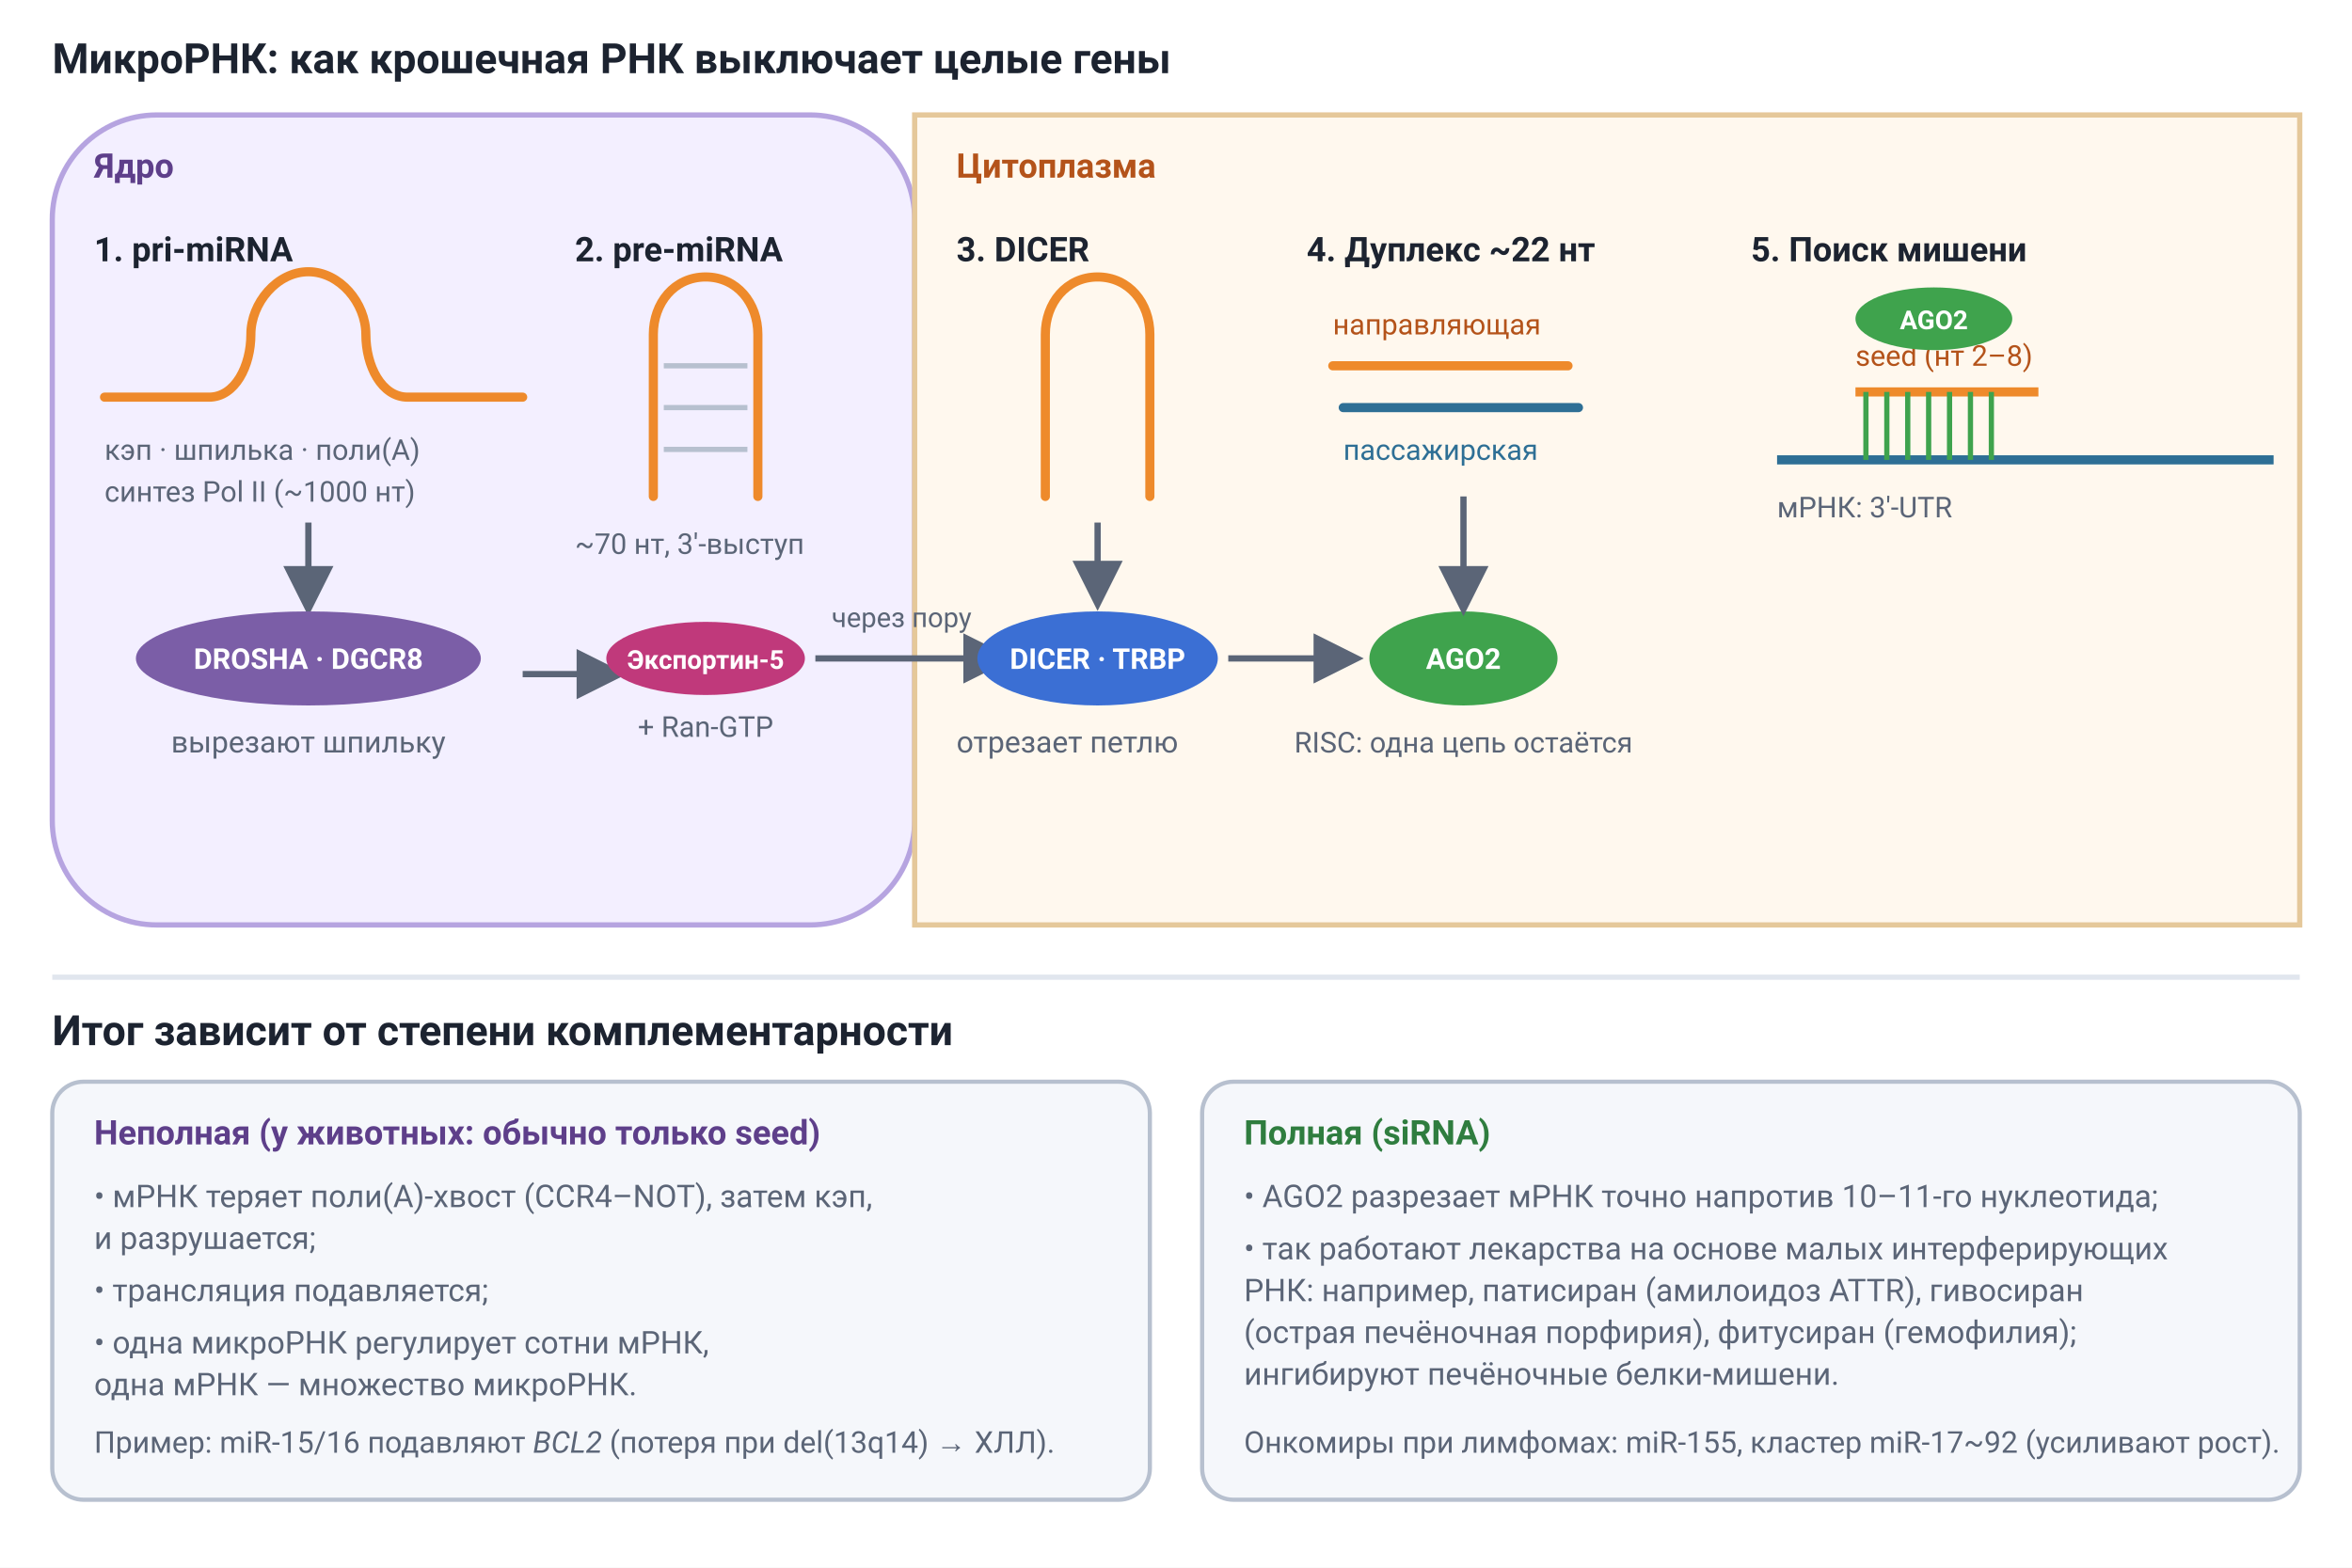
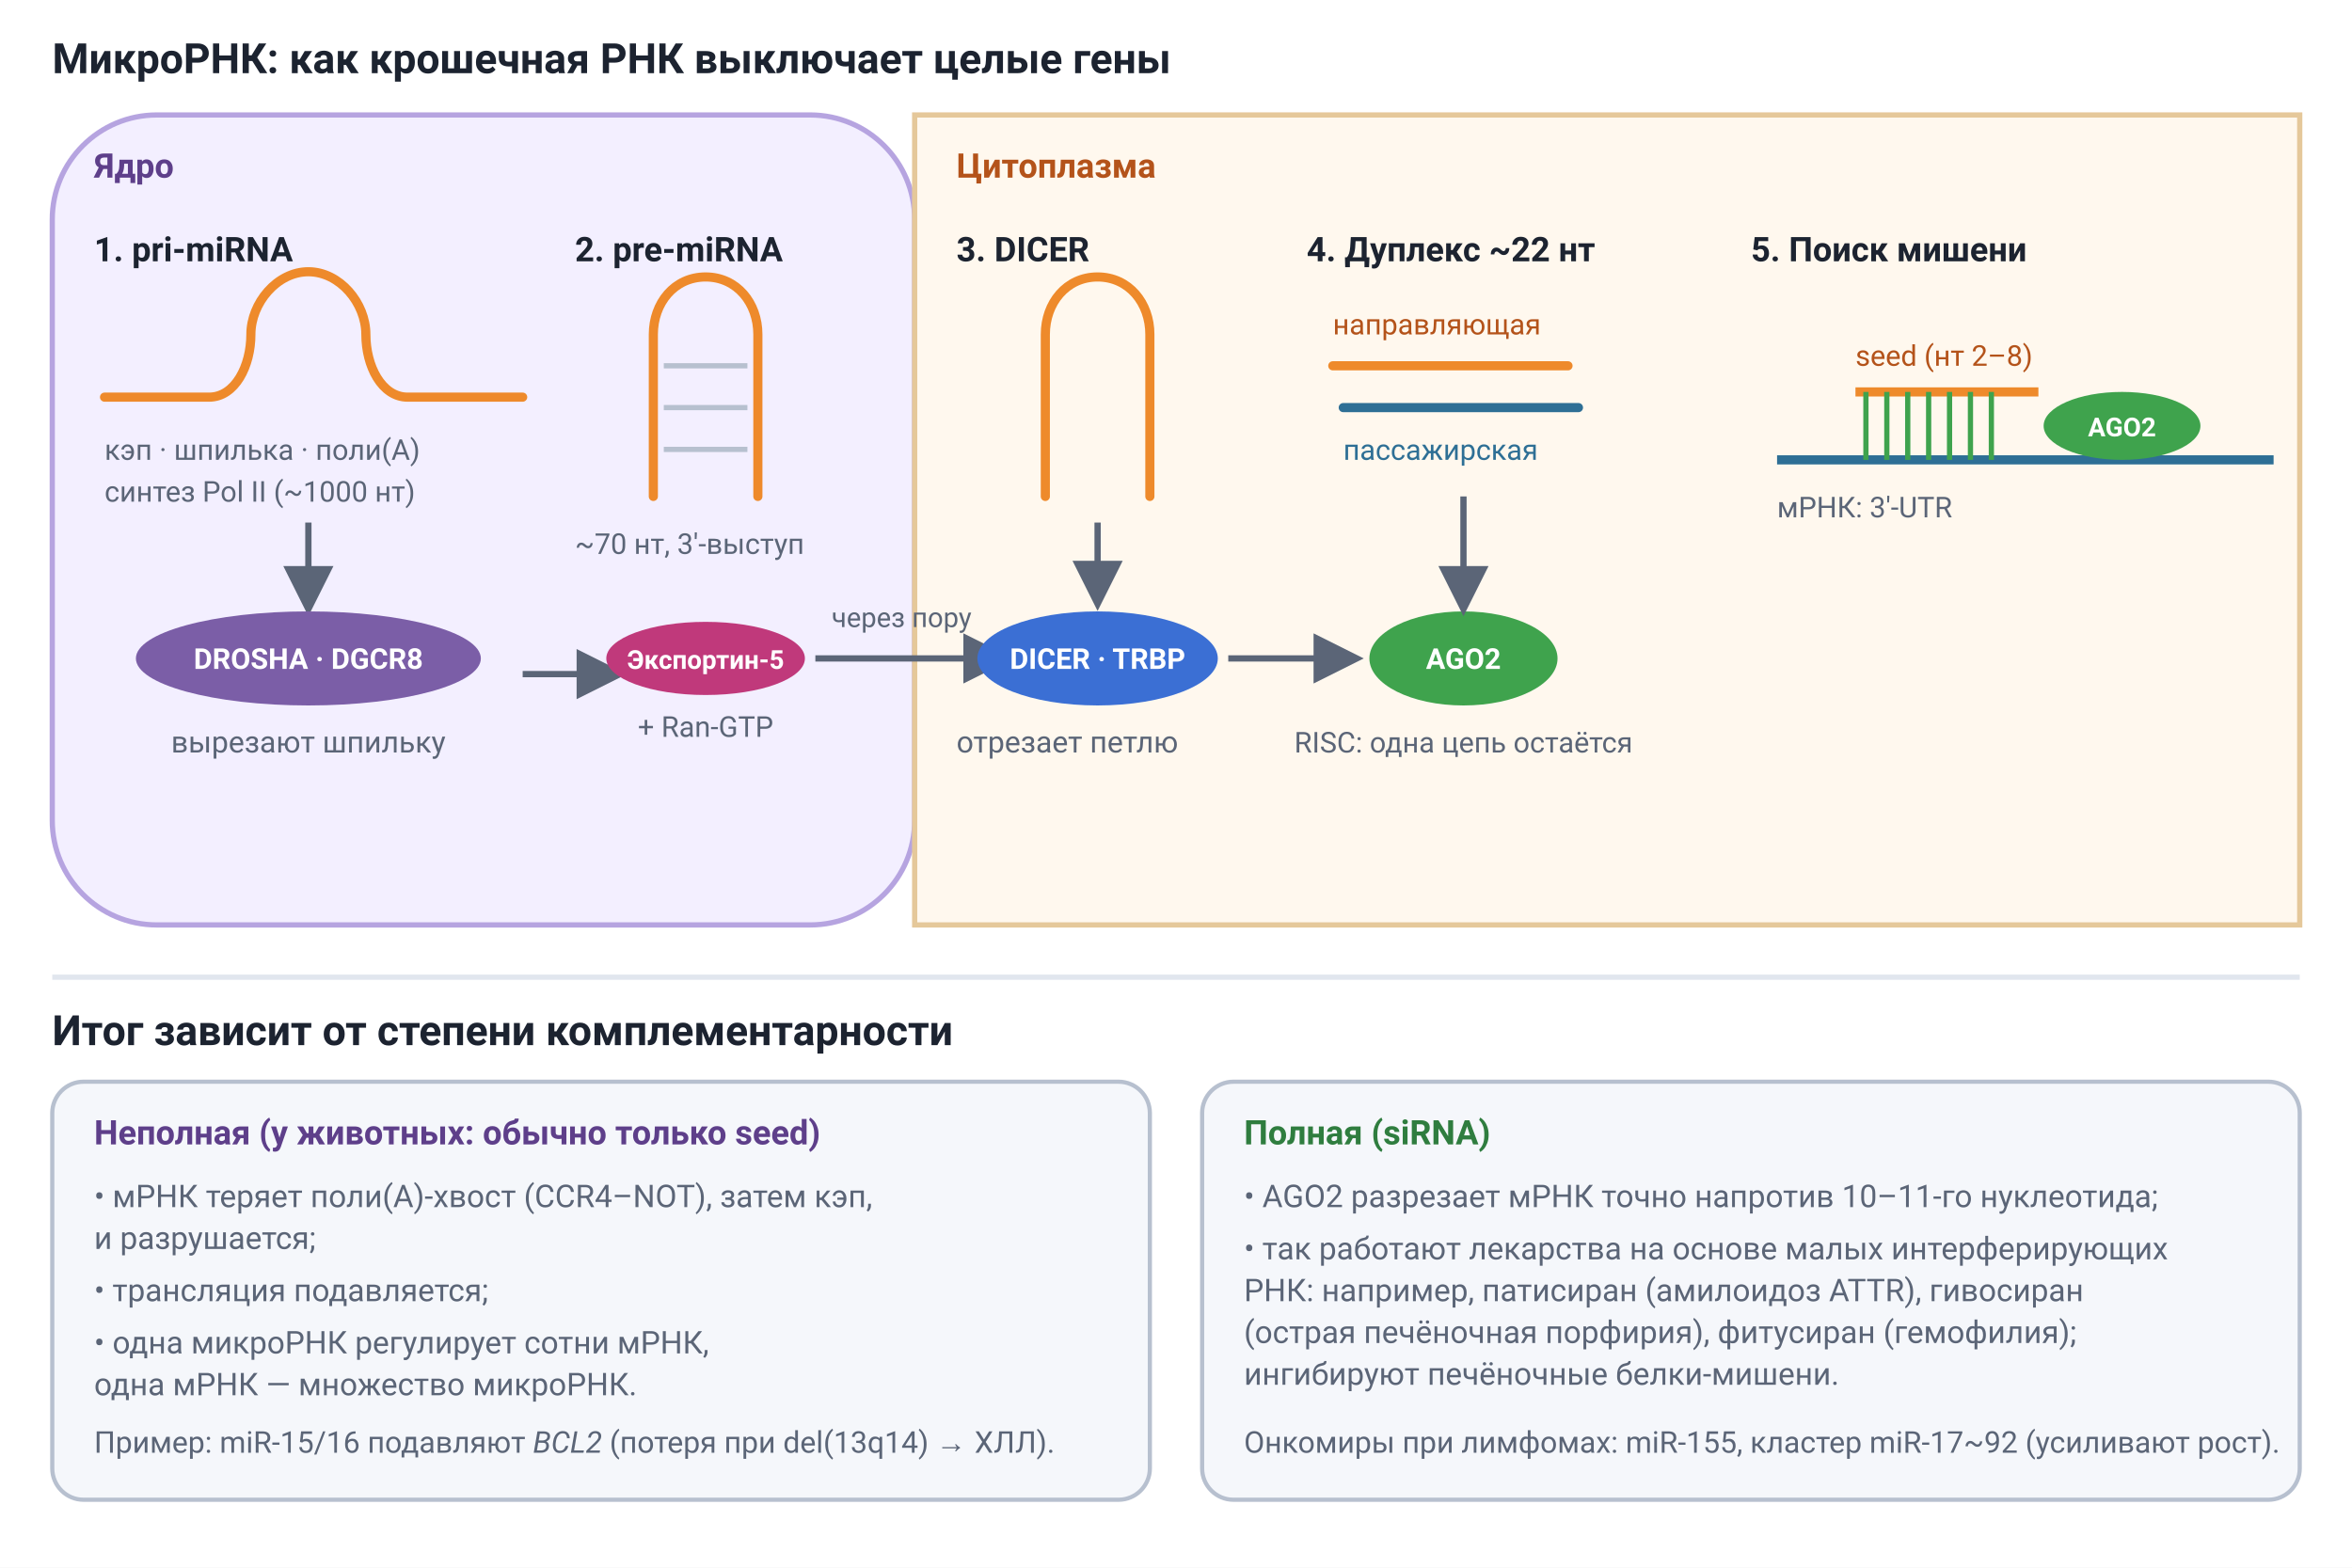
<svg xmlns="http://www.w3.org/2000/svg" viewBox="0 0 900 600" role="img" aria-labelledby="t d">
  <style>
    text { font-family: system-ui, "Segoe UI", Roboto, Arial, sans-serif; fill: #1c2330; }
    .h { font-size: 16px; font-weight: 700; }
    .b { font-size: 13px; font-weight: 700; }
    .s { font-size: 12px; fill: #5b6577; }
    .w { font-size: 10.5px; font-weight: 700; fill: #fff; text-anchor: middle; }
    .ar { stroke: #5b6577; stroke-width: 2.4; fill: none; }
    .rna { stroke: #ee8a2b; stroke-width: 3.5; fill: none; stroke-linecap: round; }
    .rna2 { stroke: #2e6f95; stroke-width: 3.5; fill: none; stroke-linecap: round; }
  </style>
  <defs>
    <marker id="ar" viewBox="0 0 10 10" refX="8" refY="5" markerWidth="8" markerHeight="8" orient="auto">
      <path d="M0 0 L10 5 L0 10 z" fill="#5b6577" />
    </marker>
  </defs>
  <rect width="900" height="600" fill="#ffffff" />
  <text class="h" x="20" y="28">МикроРНК: как крошечная РНК выключает целые гены</text>
  <rect x="20" y="44" width="330" height="310" rx="40" fill="#f3efff" stroke="#b6a4e0" stroke-width="2" />
  <text class="b" x="36" y="68" style="fill:#5e3f8a">Ядро</text>
  <rect x="350" y="44" width="530" height="310" rx="0" fill="#fff8ee" stroke="#e5c89a" stroke-width="2" />
  <text class="b" x="366" y="68" style="fill:#b4531a">Цитоплазма</text>
  <text class="b" x="36" y="100">1. pri-miRNA</text>
  <path class="rna" d="M40 152 H80 C90 152 96 140 96 128 C96 116 106 104 118 104 C130 104 140 116 140 128 C140 140 146 152 156 152 H200" />
  <text class="s" x="40" y="176" style="font-size:11px">кэп · шпилька · поли(А)</text>
  <text class="s" x="40" y="192" style="font-size:11px">синтез Pol II (~1000 нт)</text>
  <path class="ar" d="M118 200 V232" marker-end="url(#ar)" />
  <ellipse cx="118" cy="252" rx="66" ry="18" fill="#7b5ea7" />
  <text class="w" x="118" y="256" style="font-size:11px">DROSHA · DGCR8</text>
  <text class="s" x="118" y="288" text-anchor="middle" style="font-size:11.5px">вырезают шпильку</text>
  <path class="ar" d="M200 258 H236" marker-end="url(#ar)" />
  <text class="b" x="220" y="100">2. pre-miRNA</text>
  <path class="rna" d="M250 128 C250 116 258 106 270 106 C282 106 290 116 290 128 V190 M250 128 V190" />
  <path d="M254 140 h32 M254 156 h32 M254 172 h32" stroke="#b7c0cf" stroke-width="2" fill="none" />
  <text class="s" x="220" y="212" style="font-size:11px">~70 нт, 3'-выступ</text>
  <ellipse cx="270" cy="252" rx="38" ry="14" fill="#c0397b" />
  <text class="w" x="270" y="256" style="font-size:10px">Экспортин-5</text>
  <text class="s" x="270" y="282" text-anchor="middle" style="font-size:11px">+ Ran-GTP</text>
  <path class="ar" d="M312 252 H384" marker-end="url(#ar)" />
  <text class="s" x="345" y="240" text-anchor="middle" style="font-size:10.5px">через пору</text>
  <text class="b" x="366" y="100">3. DICER</text>
  <path class="rna" d="M400 128 C400 116 408 106 420 106 C432 106 440 116 440 128 V190 M400 128 V190" />
  <ellipse cx="420" cy="252" rx="46" ry="18" fill="#3b6fd4" />
  <text class="w" x="420" y="256" style="font-size:11px">DICER · TRBP</text>
  <path class="ar" d="M420 200 V230" marker-end="url(#ar)" />
  <text class="s" x="366" y="288" style="font-size:11.5px">отрезает петлю</text>
  <path class="ar" d="M470 252 H518" marker-end="url(#ar)" />
  <text class="b" x="500" y="100">4. Дуплекс ~22 нт</text>
  <line class="rna" x1="510" y1="140" x2="600" y2="140" />
  <line class="rna2" x1="514" y1="156" x2="604" y2="156" />
  <text class="s" x="510" y="128" style="font-size:11px;fill:#b4531a">направляющая</text>
  <text class="s" x="514" y="176" style="font-size:11px;fill:#2e6f95">пассажирская</text>
  <ellipse cx="560" cy="252" rx="36" ry="18" fill="#3fa34d" />
  <text class="w" x="560" y="256" style="font-size:11px">AGO2</text>
  <text class="s" x="560" y="288" text-anchor="middle" style="font-size:11px">RISC: одна цепь остаётся</text>
  <path class="ar" d="M560 190 V232" marker-end="url(#ar)" />
  <text class="b" x="670" y="100">5. Поиск мишени</text>
  <line x1="680" y1="176" x2="870" y2="176" stroke="#2e6f95" stroke-width="3.5" />
  <text class="s" x="680" y="198" style="font-size:11px">мРНК: 3'-UTR</text>
  <line x1="710" y1="150" x2="780" y2="150" stroke="#ee8a2b" stroke-width="3.5" />
  <g stroke="#3fa34d" stroke-width="2">
    <path d="M714 150 V176 M722 150 V176 M730 150 V176 M738 150 V176 M746 150 V176 M754 150 V176 M762 150 V176" />
  </g>
  <text class="s" x="710" y="140" style="font-size:11px;fill:#b4531a">seed (нт 2–8)</text>
-   <ellipse cx="740" cy="122" rx="30" ry="12" fill="#3fa34d" />
-   <text class="w" x="740" y="126" style="font-size:10px">AGO2</text>
+   <ellipse cx="812" cy="163" rx="30" ry="13" fill="#3fa34d" />
+   <text class="w" x="812" y="167" style="font-size:10px">AGO2</text>
  <line x1="20" y1="374" x2="880" y2="374" stroke="#e1e6ee" stroke-width="2" />
  <text class="h" x="20" y="400">Итог зависит от степени комплементарности</text>
  <rect x="20" y="414" width="420" height="160" rx="12" fill="#f5f7fb" stroke="#b7c0cf" stroke-width="1.6" />
  <text class="b" x="36" y="438" style="fill:#5e3f8a">Неполная (у животных: обычно только seed)</text>
  <text class="s" x="36" y="462">• мРНК теряет поли(А)-хвост (CCR4–NOT), затем кэп,</text>
  <text class="s" x="36" y="478">  и разрушается;</text>
  <text class="s" x="36" y="498">• трансляция подавляется;</text>
  <text class="s" x="36" y="518">• одна микроРНК регулирует сотни мРНК,</text>
  <text class="s" x="36" y="534">  одна мРНК — множество микроРНК.</text>
  <text class="s" x="36" y="556" style="font-size:11.5px">Пример: miR-15/16 подавляют <tspan font-style="italic">BCL2</tspan> (потеря при del(13q14) → ХЛЛ).</text>
  <rect x="460" y="414" width="420" height="160" rx="12" fill="#f5f7fb" stroke="#b7c0cf" stroke-width="1.6" />
  <text class="b" x="476" y="438" style="fill:#2f7d3f">Полная (siRNA)</text>
  <text class="s" x="476" y="462">• AGO2 разрезает мРНК точно напротив 10–11-го нуклеотида;</text>
  <text class="s" x="476" y="482">• так работают лекарства на основе малых интерферирующих</text>
  <text class="s" x="476" y="498">  РНК: например, патисиран (амилоидоз ATTR), гивосиран</text>
  <text class="s" x="476" y="514">  (острая печёночная порфирия), фитусиран (гемофилия);</text>
  <text class="s" x="476" y="530">  ингибируют печёночные белки-мишени.</text>
  <text class="s" x="476" y="556" style="font-size:11.5px">Онкомиры при лимфомах: miR-155, кластер miR-17~92 (усиливают рост).</text>
</svg>
